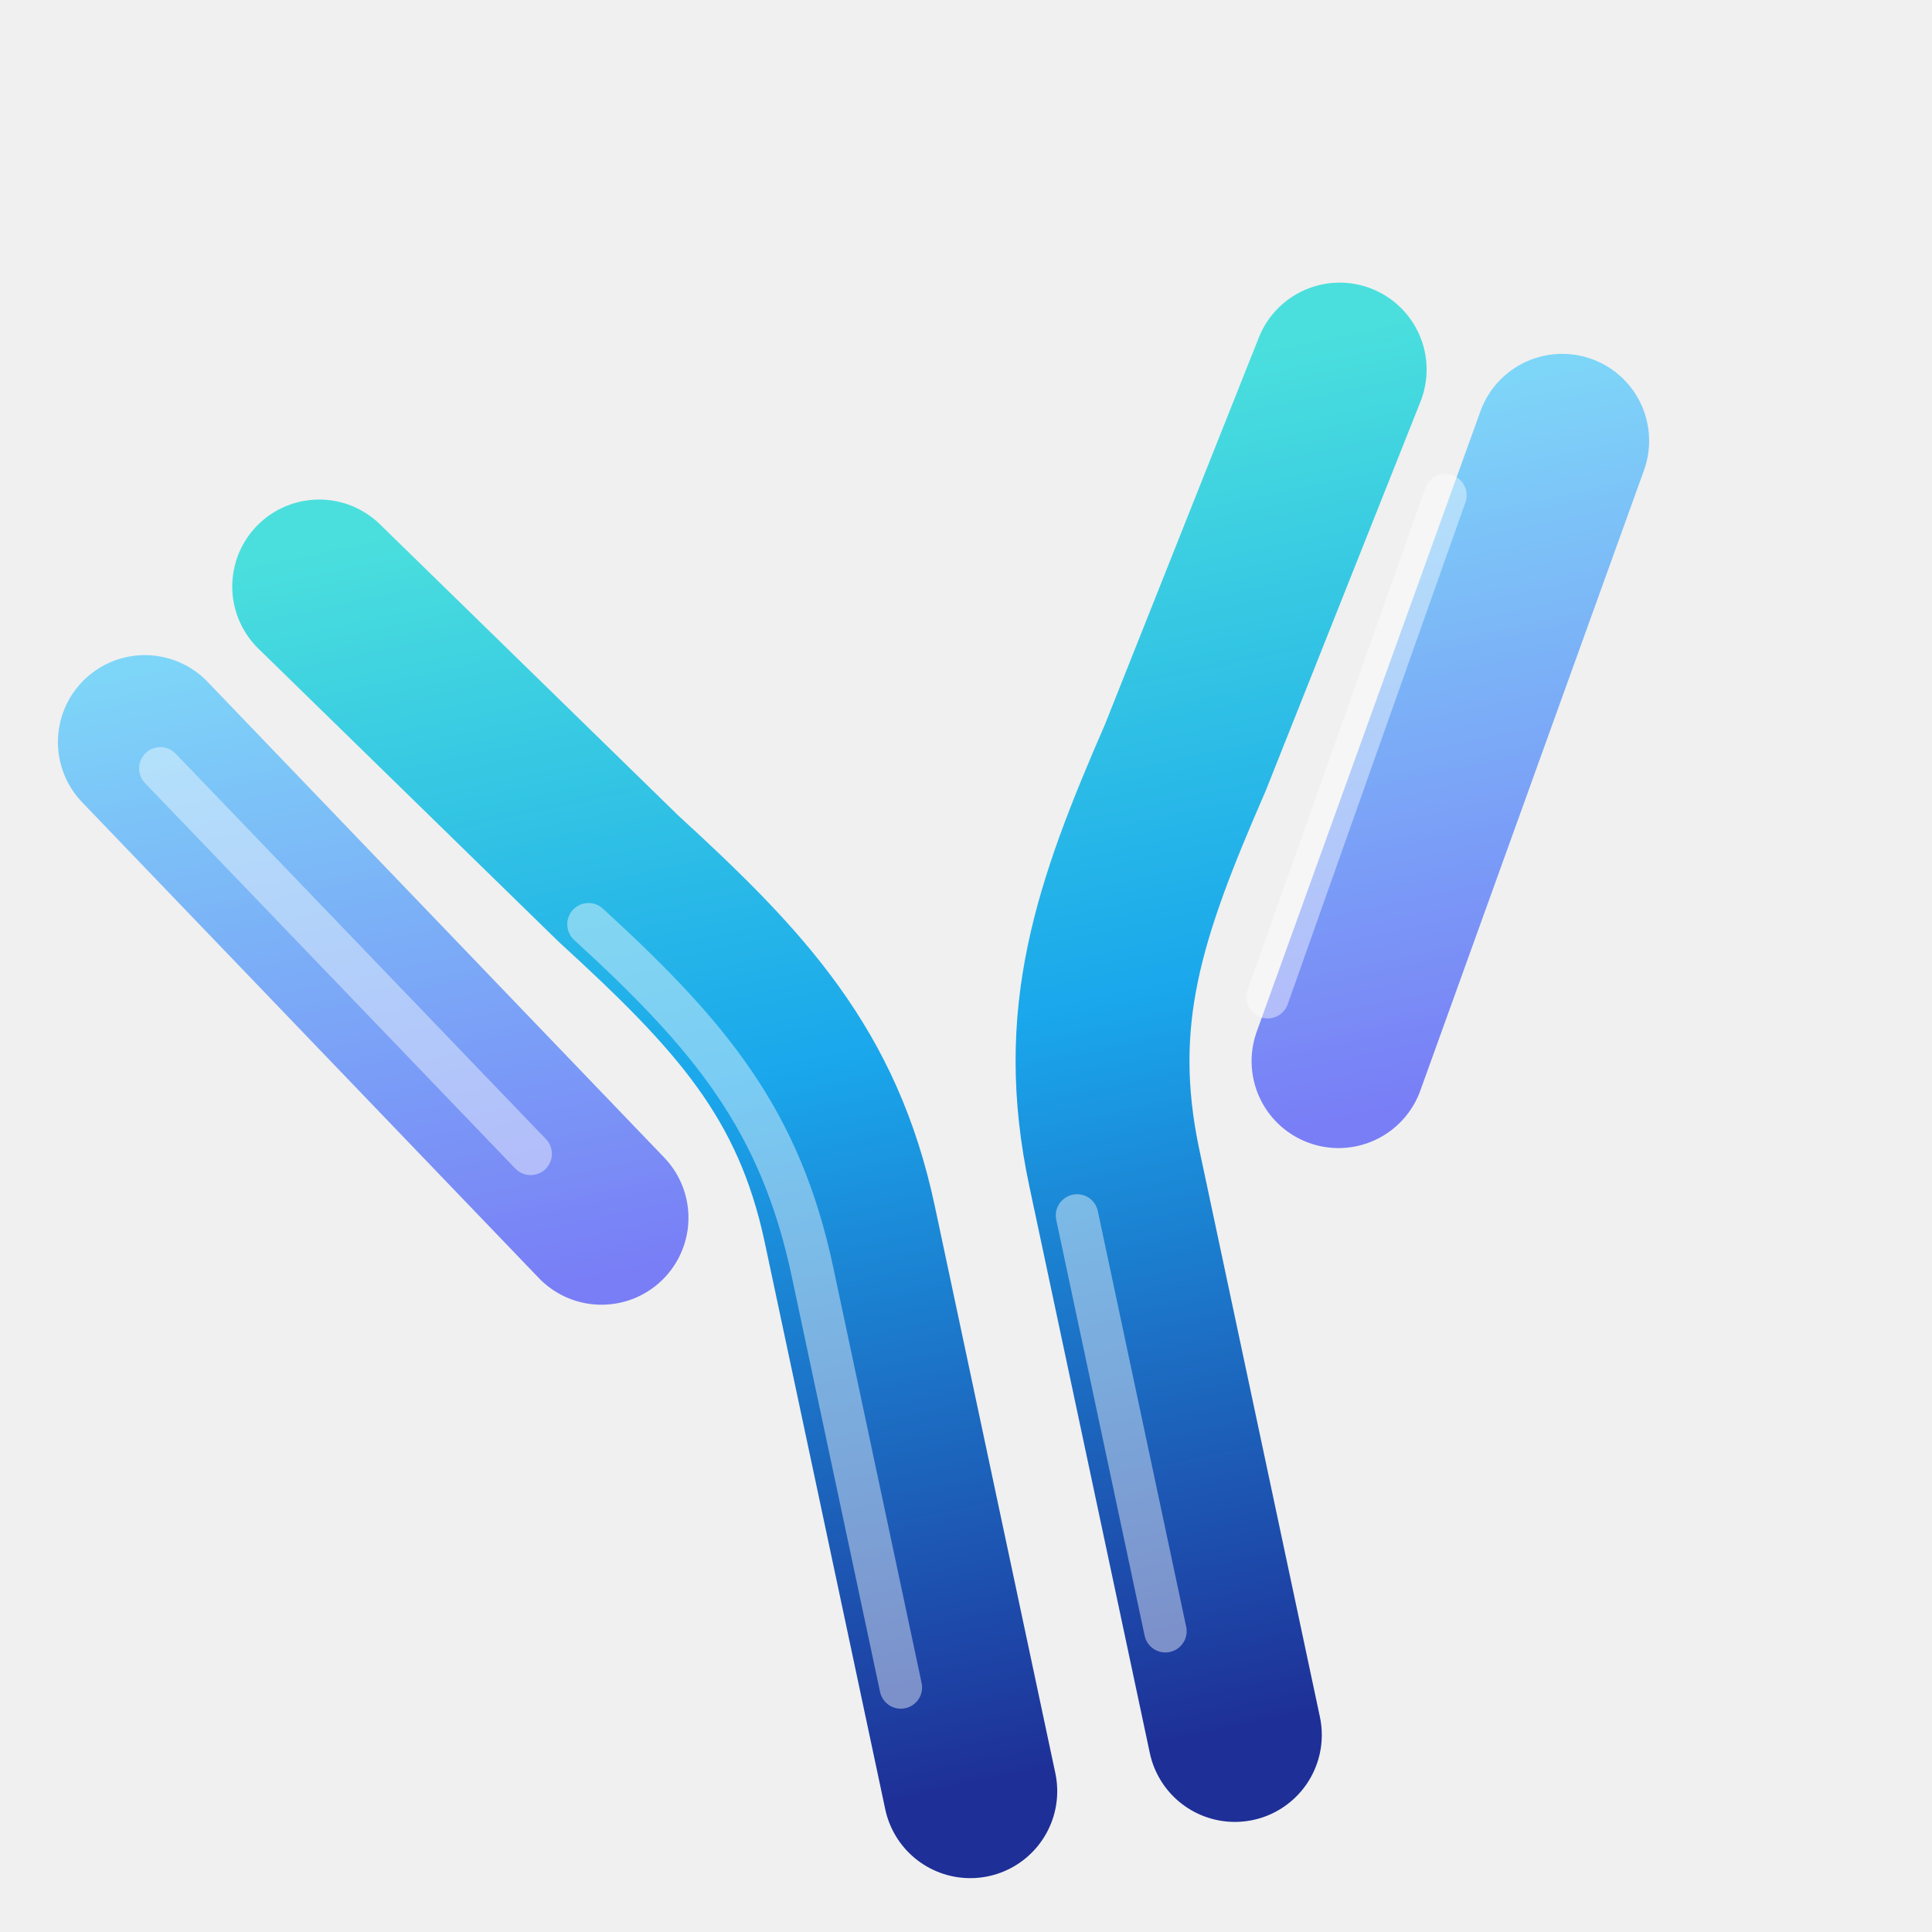
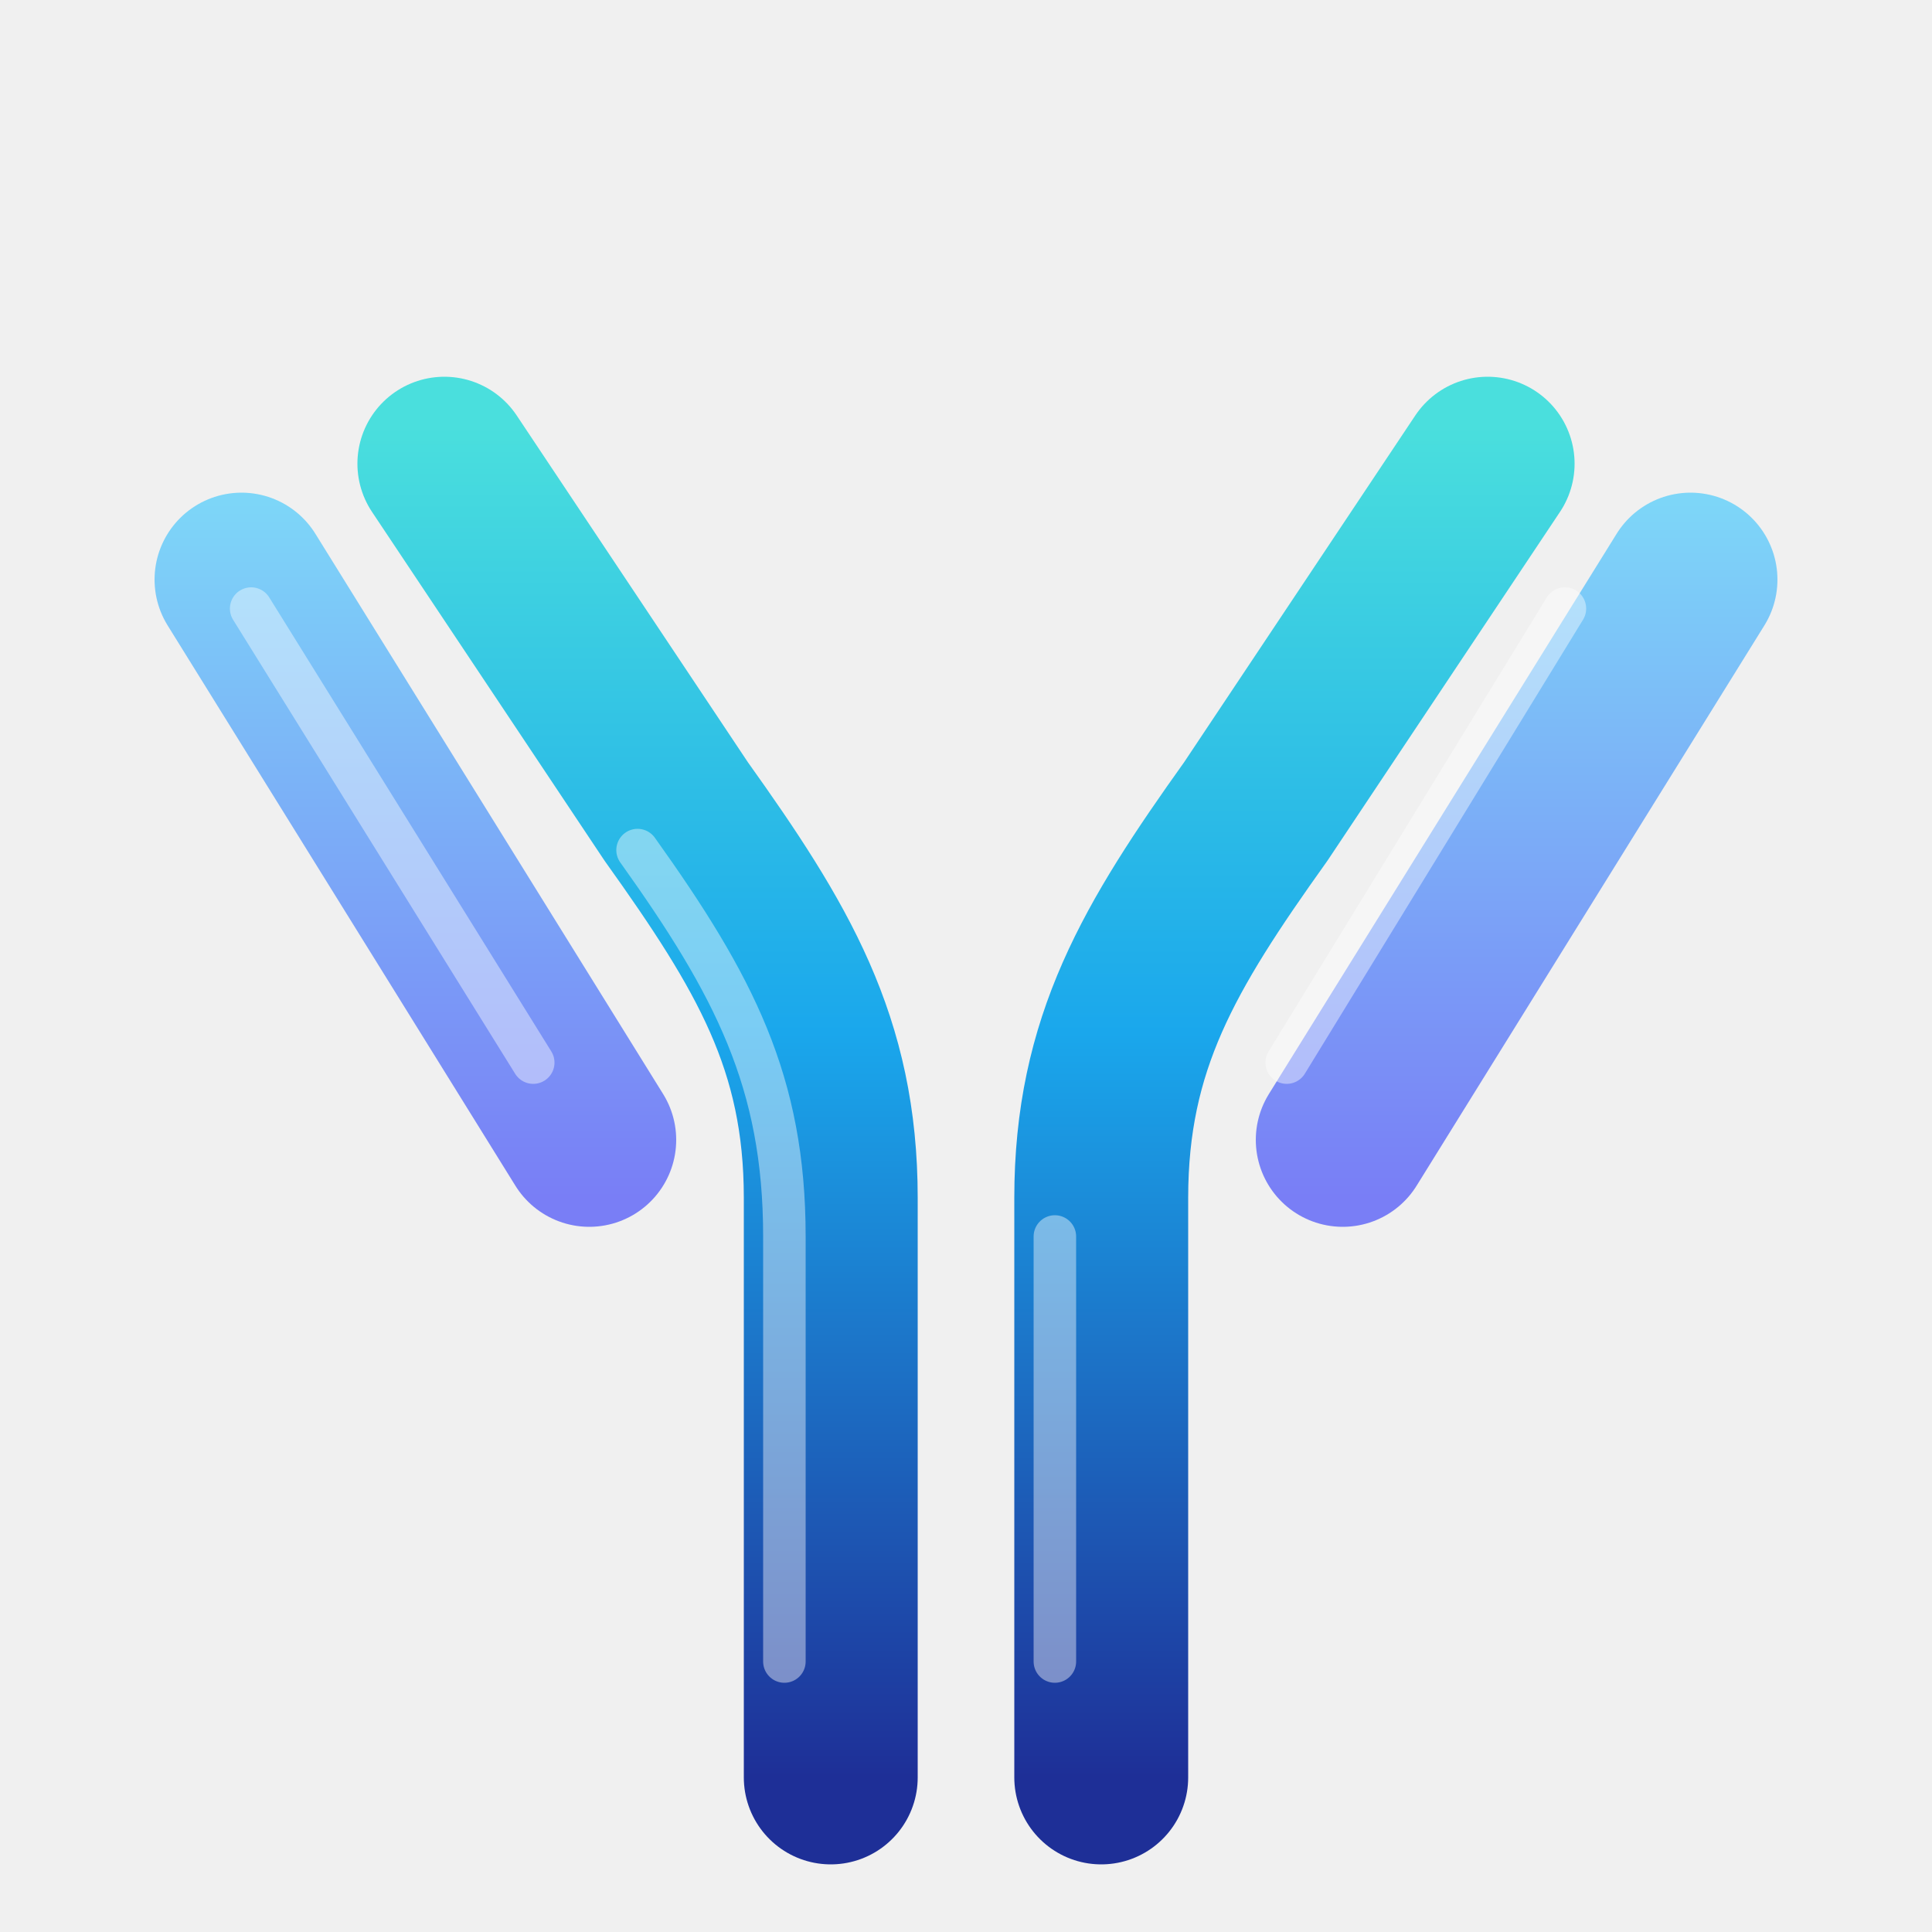
<svg xmlns="http://www.w3.org/2000/svg" viewBox="0 0 100 100" width="100" height="100" role="img" aria-label="Isotipo Dr. Daniel Mora: anticuerpo">
  <defs>
    <linearGradient id="gp" gradientUnits="userSpaceOnUse" x1="50" y1="92" x2="50" y2="22">
      <stop offset="0" stop-color="#1e2f97" />
      <stop offset=".55" stop-color="#1aa7ec" />
      <stop offset="1" stop-color="#4adfdd" />
    </linearGradient>
    <linearGradient id="gl" gradientUnits="userSpaceOnUse" x1="50" y1="62" x2="50" y2="26">
      <stop offset="0" stop-color="#797ef6" />
      <stop offset="1" stop-color="#7dd6f8" />
    </linearGradient>
  </defs>
-   <g transform="rotate(-12 50 58)">
+   <g>
    <g fill="none" stroke-linecap="round" stroke-linejoin="round" stroke-width="9">
      <path class="pesada" d="M43 92 V62 C43 54 40 49 35 42 L23 24" stroke="url(#gp)" />
      <path class="pesada" d="M57 92 V62 C57 54 60 49 65 42 L77 24" stroke="url(#gp)" />
      <path class="ligera" d="M30.5 59 L12.5 30" stroke="url(#gl)" />
      <path class="ligera" d="M69.5 59 L87.5 30" stroke="url(#gl)" />
    </g>
    <g fill="none" stroke="#fff" stroke-linecap="round" stroke-opacity=".42" stroke-width="2.2">
      <path d="M40.6 86 V64 C40.6 56 38 51 33 44" />
      <path d="M54.6 86 V64" />
      <path d="M27.6 55 L13 31.5" />
      <path d="M66.6 55 L81 31.5" />
    </g>
  </g>
</svg>
